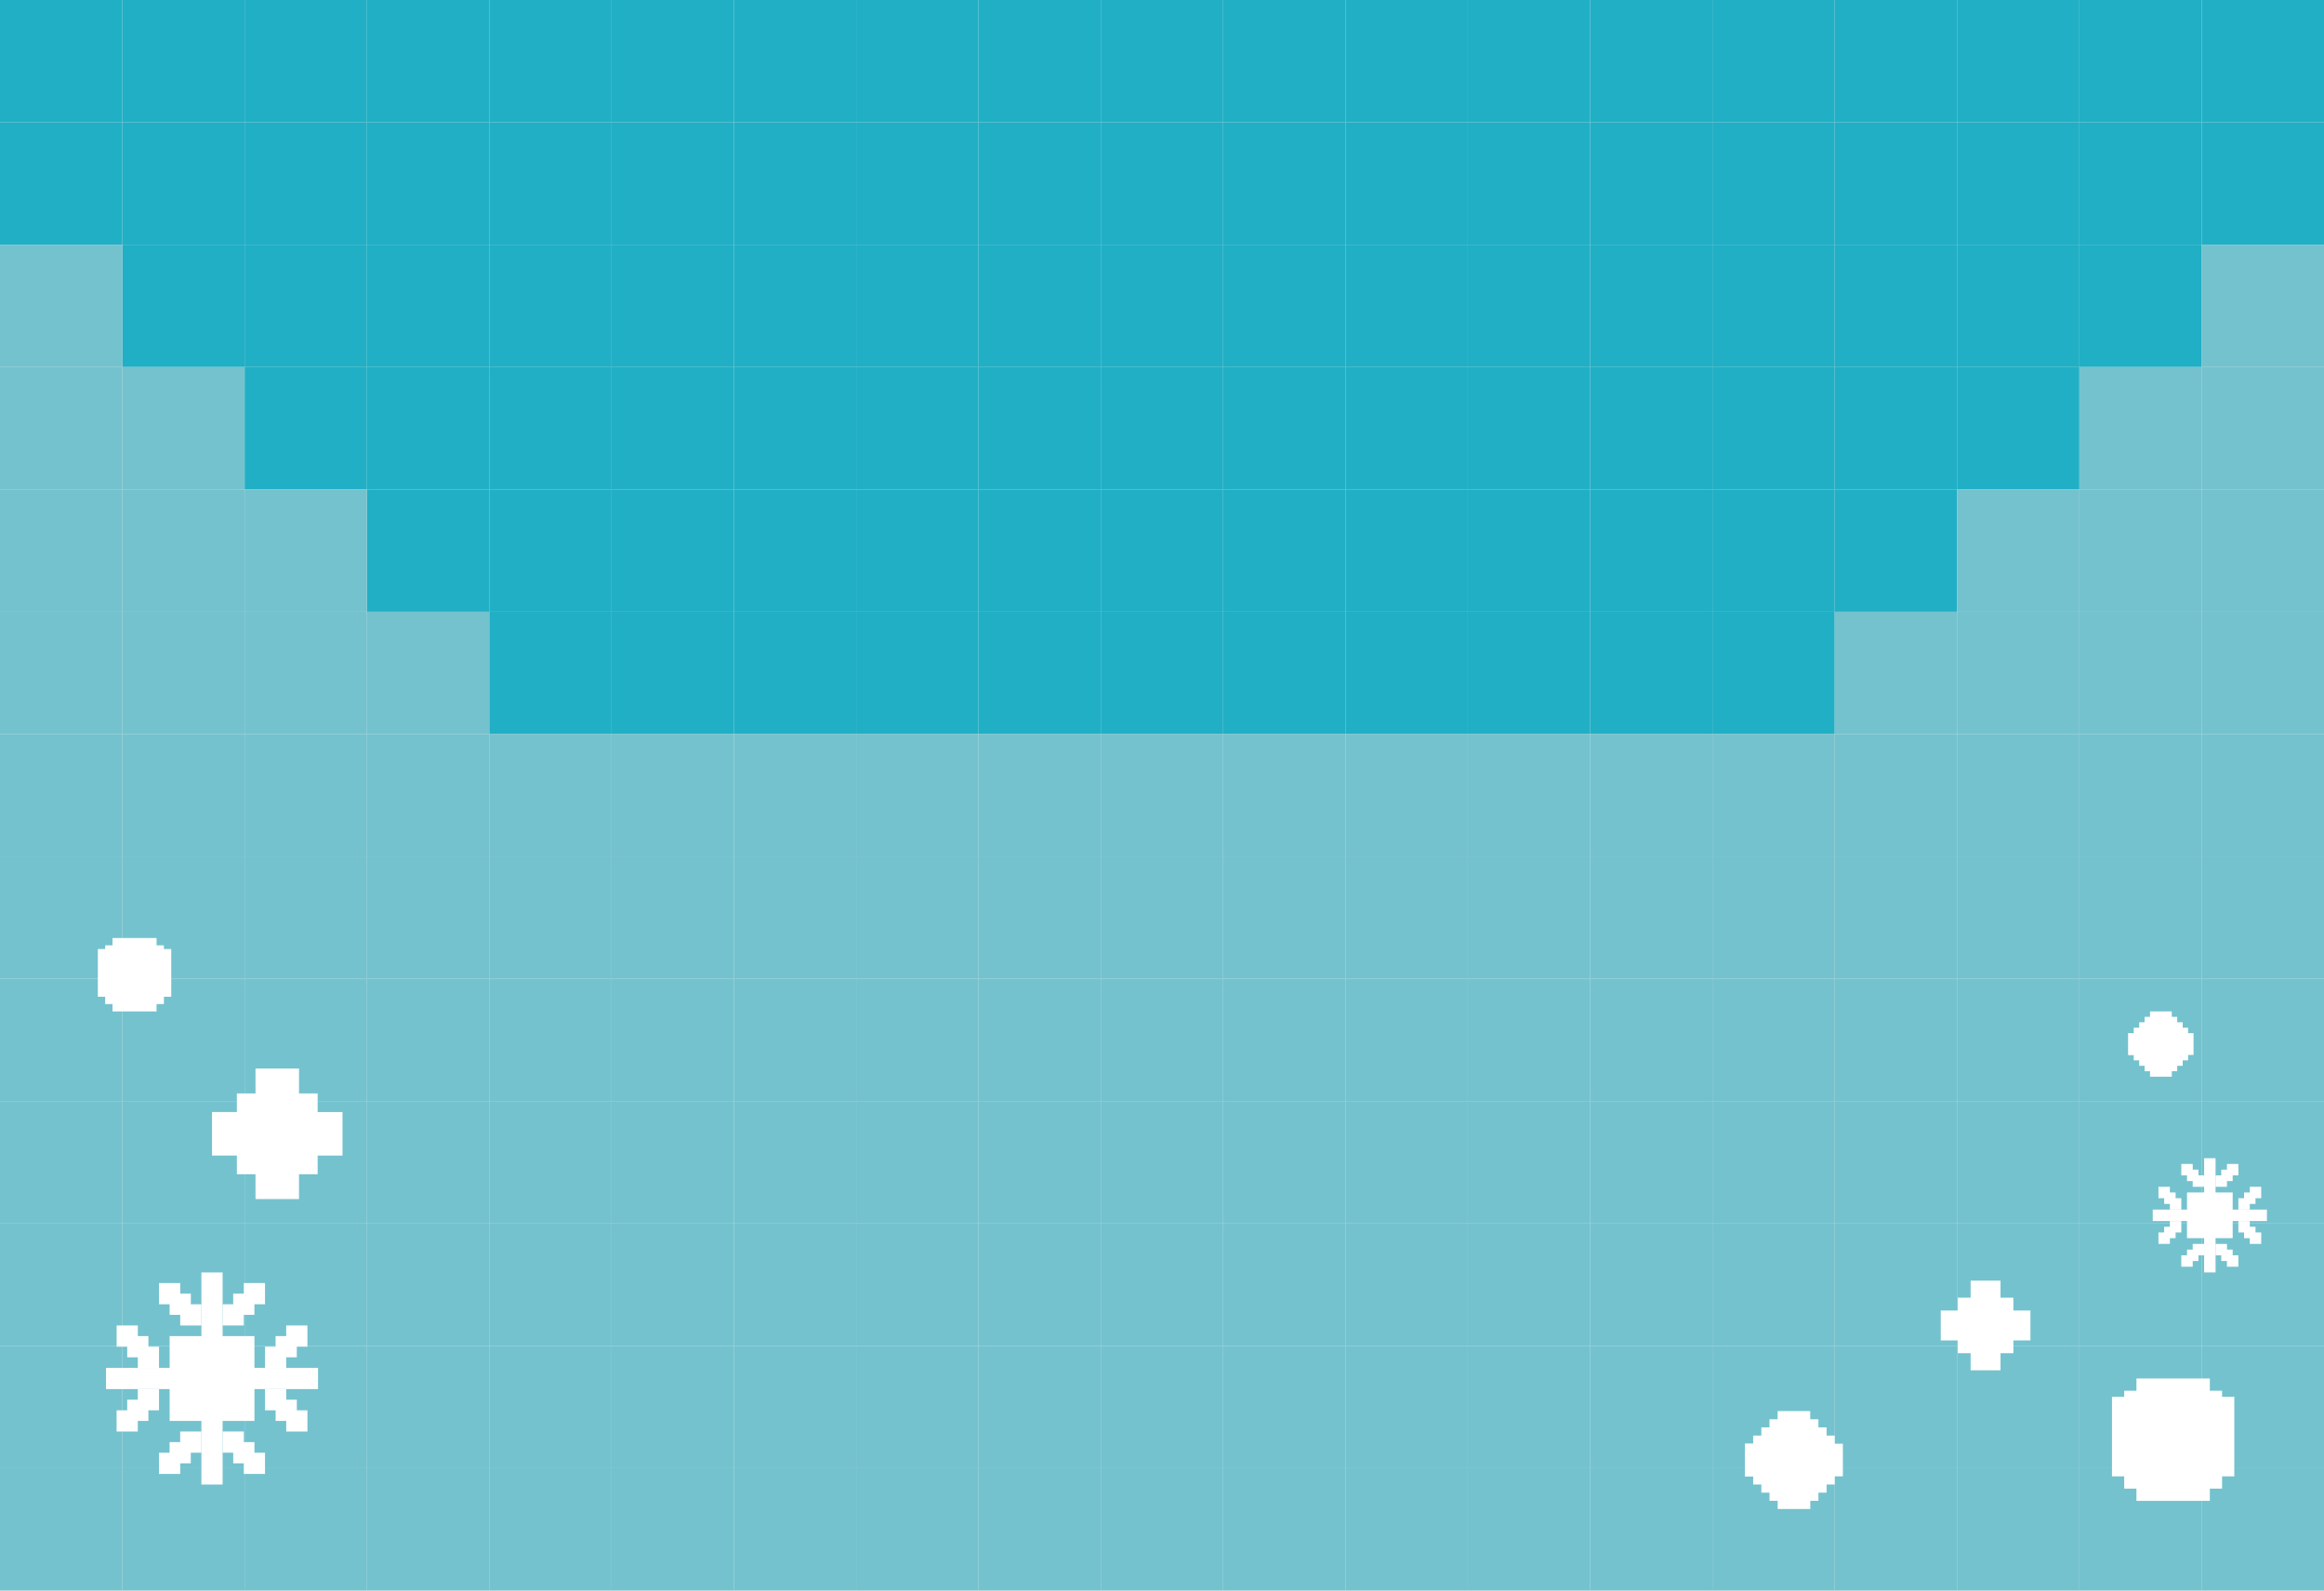
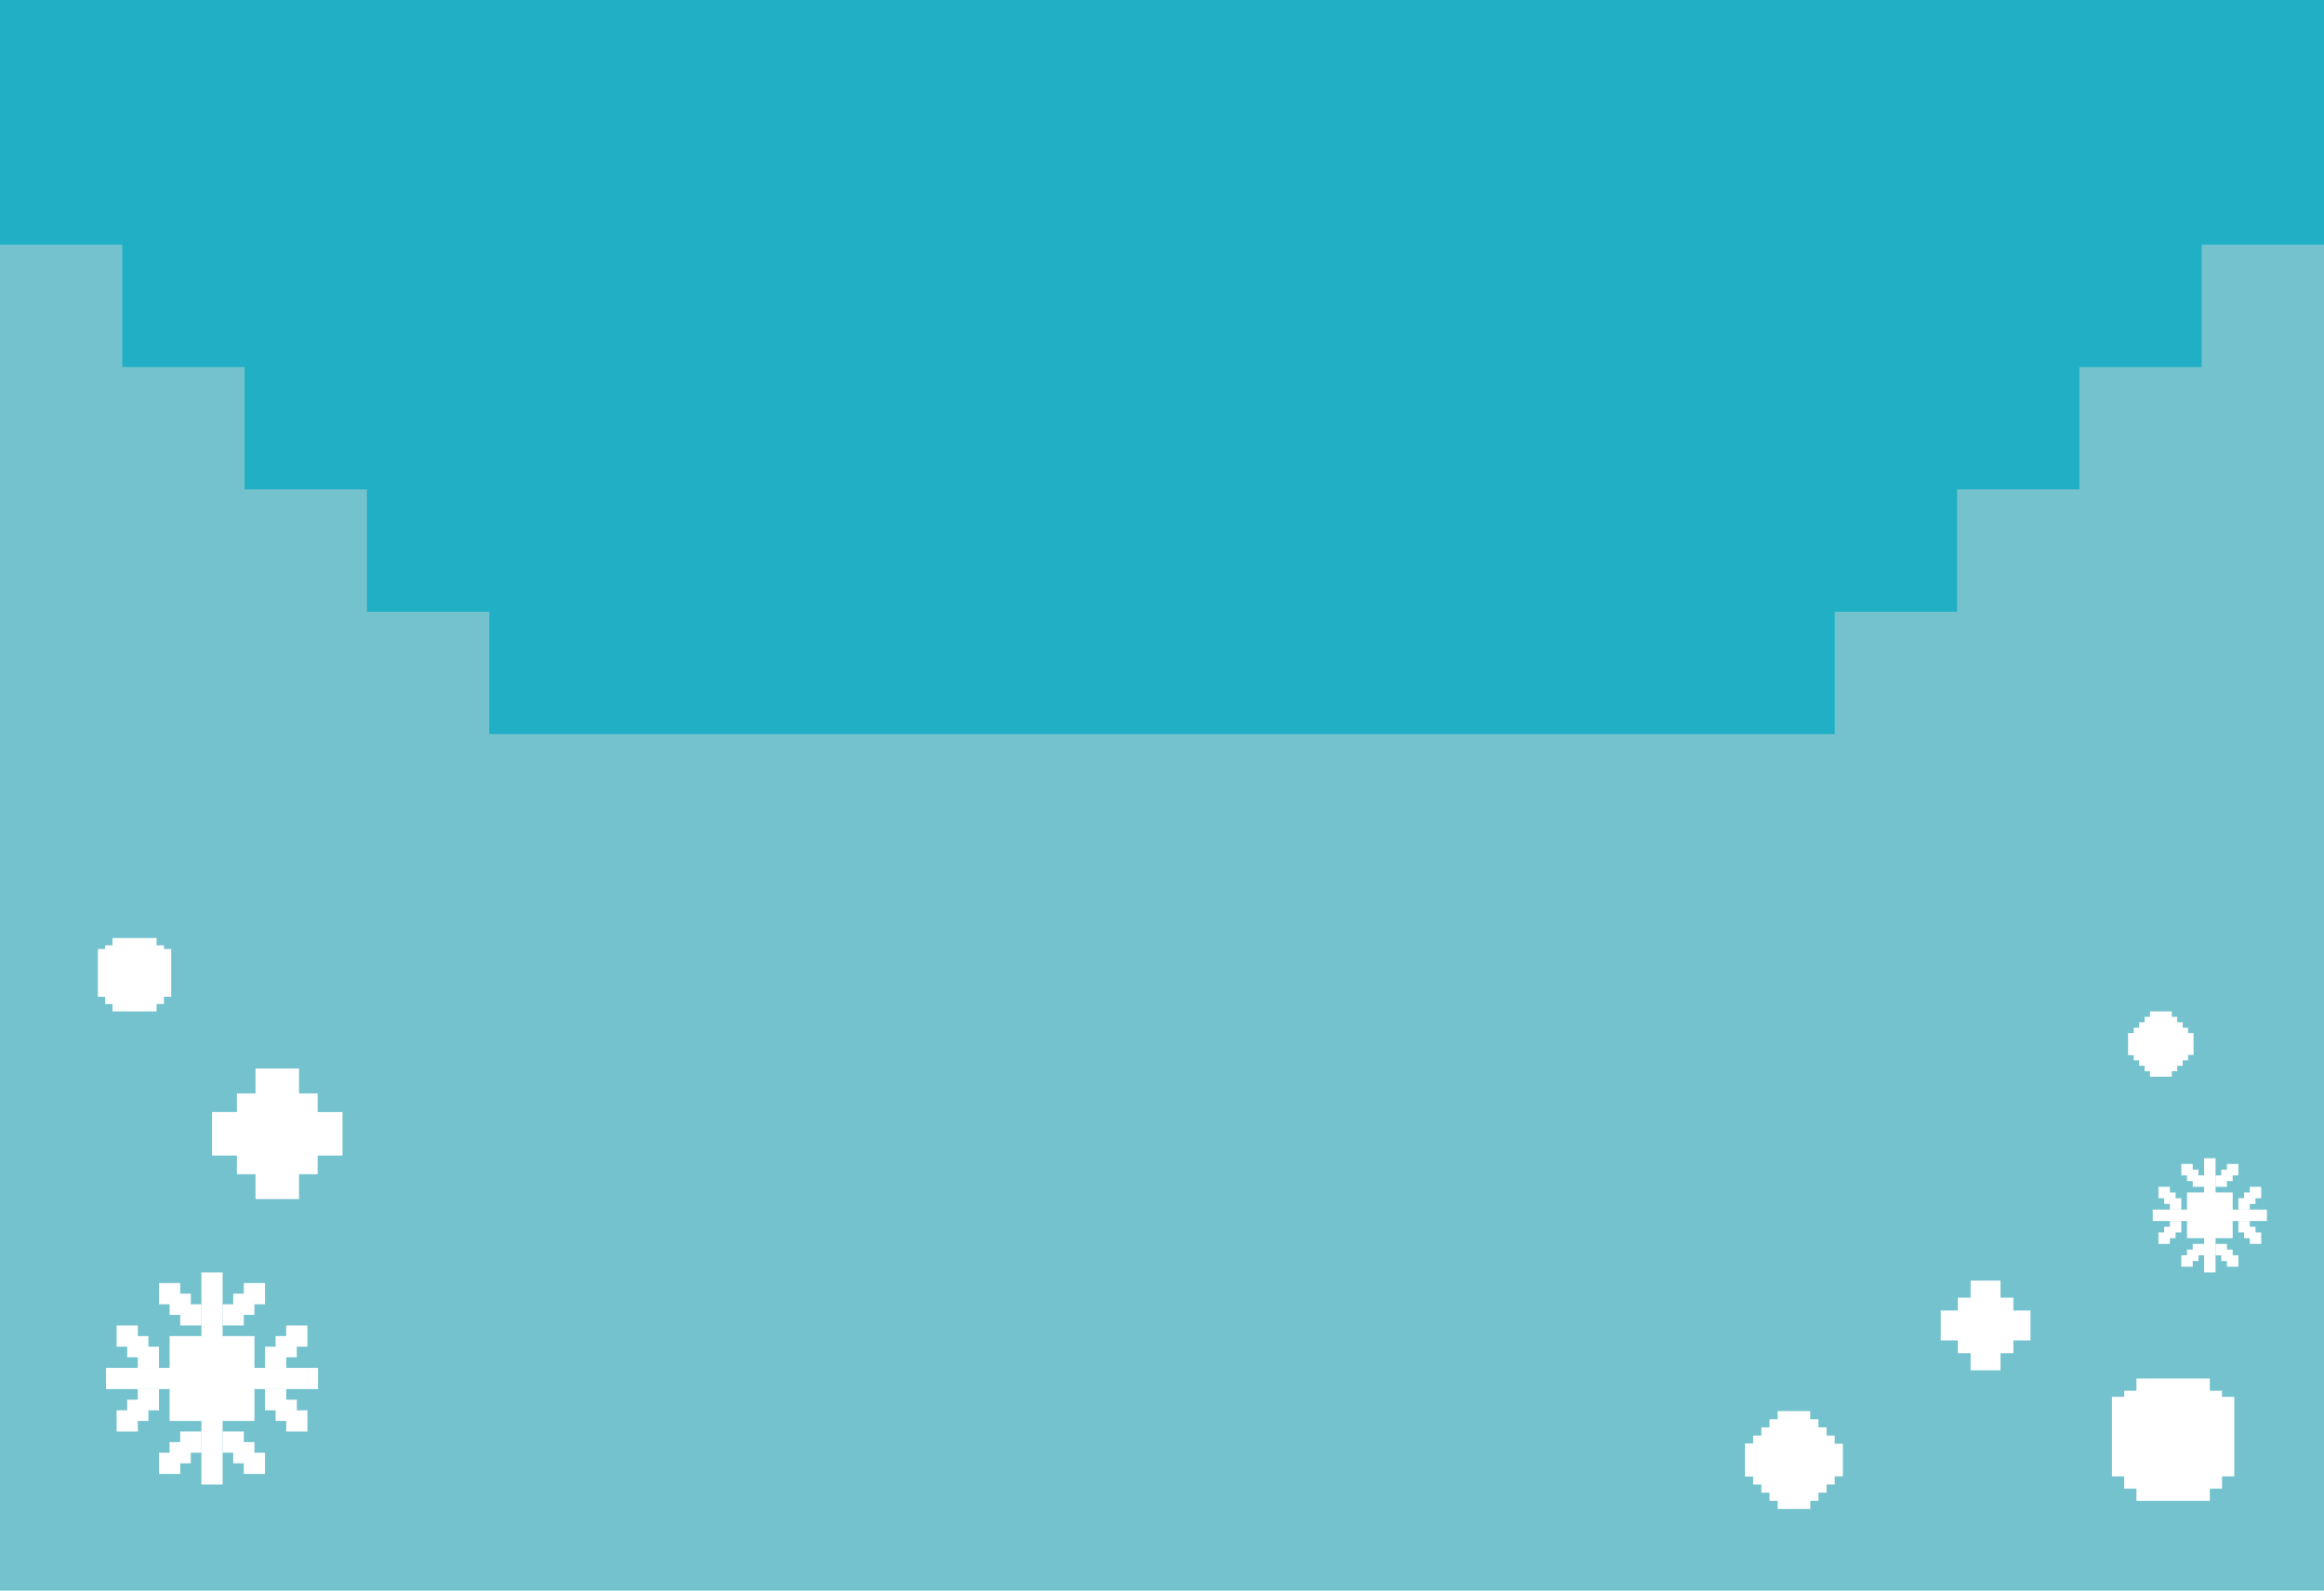
<svg xmlns="http://www.w3.org/2000/svg" width="95" height="65" viewBox="0 0 95 65" fill="none">
-   <rect width="5" height="5" fill="#21AFC5" />
-   <rect x="5" width="5" height="5" fill="#21AFC5" />
-   <rect x="10" width="5" height="5" fill="#21AFC5" />
-   <rect x="15" width="5" height="5" fill="#21AFC5" />
-   <rect x="20" width="5" height="5" fill="#21AFC5" />
-   <rect x="25" width="5" height="5" fill="#21AFC5" />
-   <rect x="30" width="5" height="5" fill="#21AFC5" />
-   <rect x="35" width="5" height="5" fill="#21AFC5" />
-   <rect x="40" width="5" height="5" fill="#21AFC5" />
-   <rect x="45" width="5" height="5" fill="#21AFC5" />
-   <rect x="50" width="5" height="5" fill="#21AFC5" />
-   <rect x="55" width="5" height="5" fill="#21AFC5" />
-   <rect x="60" width="5" height="5" fill="#21AFC5" />
-   <rect x="65" width="5" height="5" fill="#21AFC5" />
-   <rect x="70" width="5" height="5" fill="#21AFC5" />
-   <rect x="75" width="5" height="5" fill="#21AFC5" />
-   <rect x="80" width="5" height="5" fill="#21AFC5" />
-   <rect x="85" width="5" height="5" fill="#21AFC5" />
-   <rect x="90" width="5" height="5" fill="#21AFC5" />
-   <rect y="5" width="5" height="5" fill="#21AFC5" />
-   <rect x="5" y="5" width="5" height="5" fill="#21AFC5" />
-   <rect x="10" y="5" width="5" height="5" fill="#21AFC5" />
-   <rect x="15" y="5" width="5" height="5" fill="#21AFC5" />
-   <rect x="20" y="5" width="5" height="5" fill="#21AFC5" />
-   <rect x="25" y="5" width="5" height="5" fill="#21AFC5" />
-   <rect x="30" y="5" width="5" height="5" fill="#21AFC5" />
-   <rect x="35" y="5" width="5" height="5" fill="#21AFC5" />
-   <rect x="40" y="5" width="5" height="5" fill="#21AFC5" />
-   <rect x="45" y="5" width="5" height="5" fill="#21AFC5" />
-   <rect x="50" y="5" width="5" height="5" fill="#21AFC5" />
-   <rect x="55" y="5" width="5" height="5" fill="#21AFC5" />
-   <rect x="60" y="5" width="5" height="5" fill="#21AFC5" />
-   <rect x="65" y="5" width="5" height="5" fill="#21AFC5" />
-   <rect x="70" y="5" width="5" height="5" fill="#21AFC5" />
-   <rect x="75" y="5" width="5" height="5" fill="#21AFC5" />
-   <rect x="80" y="5" width="5" height="5" fill="#21AFC5" />
-   <rect x="85" y="5" width="5" height="5" fill="#21AFC5" />
-   <rect x="90" y="5" width="5" height="5" fill="#21AFC5" />
-   <rect x="5" y="10" width="5" height="5" fill="#21AFC5" />
-   <rect x="10" y="10" width="5" height="5" fill="#21AFC5" />
-   <rect x="15" y="10" width="5" height="5" fill="#21AFC5" />
-   <rect x="20" y="10" width="5" height="5" fill="#21AFC5" />
-   <rect x="25" y="10" width="5" height="5" fill="#21AFC5" />
-   <rect x="30" y="10" width="5" height="5" fill="#21AFC5" />
-   <rect x="35" y="10" width="5" height="5" fill="#21AFC5" />
-   <rect x="40" y="10" width="5" height="5" fill="#21AFC5" />
-   <rect x="45" y="10" width="5" height="5" fill="#21AFC5" />
-   <rect x="50" y="10" width="5" height="5" fill="#21AFC5" />
-   <rect x="55" y="10" width="5" height="5" fill="#21AFC5" />
-   <rect x="60" y="10" width="5" height="5" fill="#21AFC5" />
-   <rect x="65" y="10" width="5" height="5" fill="#21AFC5" />
-   <rect x="70" y="10" width="5" height="5" fill="#21AFC5" />
-   <rect x="75" y="10" width="5" height="5" fill="#21AFC5" />
-   <rect x="80" y="10" width="5" height="5" fill="#21AFC5" />
-   <rect x="85" y="10" width="5" height="5" fill="#21AFC5" />
-   <rect x="10" y="15" width="5" height="5" fill="#21AFC5" />
-   <rect x="15" y="15" width="5" height="5" fill="#21AFC5" />
-   <rect x="20" y="15" width="5" height="5" fill="#21AFC5" />
-   <rect x="25" y="15" width="5" height="5" fill="#21AFC5" />
-   <rect x="30" y="15" width="5" height="5" fill="#21AFC5" />
-   <rect x="35" y="15" width="5" height="5" fill="#21AFC5" />
-   <rect x="40" y="15" width="5" height="5" fill="#21AFC5" />
-   <rect x="45" y="15" width="5" height="5" fill="#21AFC5" />
-   <rect x="50" y="15" width="5" height="5" fill="#21AFC5" />
-   <rect x="55" y="15" width="5" height="5" fill="#21AFC5" />
-   <rect x="60" y="15" width="5" height="5" fill="#21AFC5" />
-   <rect x="65" y="15" width="5" height="5" fill="#21AFC5" />
-   <rect x="70" y="15" width="5" height="5" fill="#21AFC5" />
-   <rect x="75" y="15" width="5" height="5" fill="#21AFC5" />
-   <rect x="80" y="15" width="5" height="5" fill="#21AFC5" />
-   <rect x="15" y="20" width="5" height="5" fill="#21AFC5" />
-   <rect x="20" y="20" width="5" height="5" fill="#21AFC5" />
-   <rect x="25" y="20" width="5" height="5" fill="#21AFC5" />
-   <rect x="30" y="20" width="5" height="5" fill="#21AFC5" />
-   <rect x="35" y="20" width="5" height="5" fill="#21AFC5" />
-   <rect x="40" y="20" width="5" height="5" fill="#21AFC5" />
-   <rect x="45" y="20" width="5" height="5" fill="#21AFC5" />
-   <rect x="50" y="20" width="5" height="5" fill="#21AFC5" />
-   <rect x="55" y="20" width="5" height="5" fill="#21AFC5" />
-   <rect x="60" y="20" width="5" height="5" fill="#21AFC5" />
-   <rect x="65" y="20" width="5" height="5" fill="#21AFC5" />
-   <rect x="70" y="20" width="5" height="5" fill="#21AFC5" />
-   <rect x="75" y="20" width="5" height="5" fill="#21AFC5" />
-   <rect x="20" y="25" width="5" height="5" fill="#21AFC5" />
-   <rect x="25" y="25" width="5" height="5" fill="#21AFC5" />
-   <rect x="30" y="25" width="5" height="5" fill="#21AFC5" />
-   <rect x="35" y="25" width="5" height="5" fill="#21AFC5" />
-   <rect x="40" y="25" width="5" height="5" fill="#21AFC5" />
-   <rect x="45" y="25" width="5" height="5" fill="#21AFC5" />
-   <rect x="50" y="25" width="5" height="5" fill="#21AFC5" />
-   <rect x="55" y="25" width="5" height="5" fill="#21AFC5" />
-   <rect x="60" y="25" width="5" height="5" fill="#21AFC5" />
-   <rect x="65" y="25" width="5" height="5" fill="#21AFC5" />
-   <rect x="70" y="25" width="5" height="5" fill="#21AFC5" />
-   <rect y="60" width="5" height="5" fill="#74C2CE" />
-   <rect x="5" y="60" width="5" height="5" fill="#74C2CE" />
-   <rect x="10" y="60" width="5" height="5" fill="#74C2CE" />
-   <rect x="15" y="60" width="5" height="5" fill="#74C2CE" />
-   <rect x="20" y="60" width="5" height="5" fill="#74C2CE" />
-   <rect x="25" y="60" width="5" height="5" fill="#74C2CE" />
-   <rect x="30" y="60" width="5" height="5" fill="#74C2CE" />
-   <rect x="35" y="60" width="5" height="5" fill="#74C2CE" />
-   <rect x="40" y="60" width="5" height="5" fill="#74C2CE" />
-   <rect x="45" y="60" width="5" height="5" fill="#74C2CE" />
-   <rect x="50" y="60" width="5" height="5" fill="#74C2CE" />
-   <rect x="55" y="60" width="5" height="5" fill="#74C2CE" />
-   <rect x="60" y="60" width="5" height="5" fill="#74C2CE" />
-   <rect x="65" y="60" width="5" height="5" fill="#74C2CE" />
-   <rect x="70" y="60" width="5" height="5" fill="#74C2CE" />
-   <rect x="75" y="60" width="5" height="5" fill="#74C2CE" />
-   <rect x="80" y="60" width="5" height="5" fill="#74C2CE" />
-   <rect x="85" y="60" width="5" height="5" fill="#74C2CE" />
-   <rect x="90" y="60" width="5" height="5" fill="#74C2CE" />
-   <rect y="10" width="5" height="5" fill="#74C2CE" />
-   <rect x="90" y="10" width="5" height="5" fill="#74C2CE" />
-   <rect y="15" width="5" height="5" fill="#74C2CE" />
-   <rect x="5" y="15" width="5" height="5" fill="#74C2CE" />
-   <rect x="85" y="15" width="5" height="5" fill="#74C2CE" />
-   <rect x="90" y="15" width="5" height="5" fill="#74C2CE" />
-   <rect y="20" width="5" height="5" fill="#74C2CE" />
-   <rect x="5" y="20" width="5" height="5" fill="#74C2CE" />
-   <rect x="10" y="20" width="5" height="5" fill="#74C2CE" />
-   <rect x="80" y="20" width="5" height="5" fill="#74C2CE" />
-   <rect x="85" y="20" width="5" height="5" fill="#74C2CE" />
-   <rect x="90" y="20" width="5" height="5" fill="#74C2CE" />
-   <rect y="25" width="5" height="5" fill="#74C2CE" />
-   <rect x="5" y="25" width="5" height="5" fill="#74C2CE" />
-   <rect x="10" y="25" width="5" height="5" fill="#74C2CE" />
-   <rect x="15" y="25" width="5" height="5" fill="#74C2CE" />
-   <rect x="75" y="25" width="5" height="5" fill="#74C2CE" />
-   <rect x="80" y="25" width="5" height="5" fill="#74C2CE" />
-   <rect x="85" y="25" width="5" height="5" fill="#74C2CE" />
-   <rect x="90" y="25" width="5" height="5" fill="#74C2CE" />
-   <rect y="30" width="5" height="5" fill="#74C2CE" />
-   <rect x="5" y="30" width="5" height="5" fill="#74C2CE" />
-   <rect x="10" y="30" width="5" height="5" fill="#74C2CE" />
-   <rect x="15" y="30" width="5" height="5" fill="#74C2CE" />
-   <rect x="20" y="30" width="5" height="5" fill="#74C2CE" />
-   <rect x="25" y="30" width="5" height="5" fill="#74C2CE" />
-   <rect x="30" y="30" width="5" height="5" fill="#74C2CE" />
-   <rect x="35" y="30" width="5" height="5" fill="#74C2CE" />
-   <rect x="40" y="30" width="5" height="5" fill="#74C2CE" />
-   <rect x="45" y="30" width="5" height="5" fill="#74C2CE" />
-   <rect x="50" y="30" width="5" height="5" fill="#74C2CE" />
-   <rect x="55" y="30" width="5" height="5" fill="#74C2CE" />
-   <rect x="60" y="30" width="5" height="5" fill="#74C2CE" />
-   <rect x="65" y="30" width="5" height="5" fill="#74C2CE" />
-   <rect x="70" y="30" width="5" height="5" fill="#74C2CE" />
-   <rect x="75" y="30" width="5" height="5" fill="#74C2CE" />
-   <rect x="80" y="30" width="5" height="5" fill="#74C2CE" />
-   <rect x="85" y="30" width="5" height="5" fill="#74C2CE" />
-   <rect x="90" y="30" width="5" height="5" fill="#74C2CE" />
-   <rect y="35" width="5" height="5" fill="#74C2CE" />
-   <rect x="5" y="35" width="5" height="5" fill="#74C2CE" />
-   <rect x="10" y="35" width="5" height="5" fill="#74C2CE" />
-   <rect x="15" y="35" width="5" height="5" fill="#74C2CE" />
-   <rect x="20" y="35" width="5" height="5" fill="#74C2CE" />
-   <rect x="25" y="35" width="5" height="5" fill="#74C2CE" />
-   <rect x="30" y="35" width="5" height="5" fill="#74C2CE" />
-   <rect x="35" y="35" width="5" height="5" fill="#74C2CE" />
-   <rect x="40" y="35" width="5" height="5" fill="#74C2CE" />
-   <rect x="45" y="35" width="5" height="5" fill="#74C2CE" />
-   <rect x="50" y="35" width="5" height="5" fill="#74C2CE" />
-   <rect x="55" y="35" width="5" height="5" fill="#74C2CE" />
-   <rect x="60" y="35" width="5" height="5" fill="#74C2CE" />
-   <rect x="65" y="35" width="5" height="5" fill="#74C2CE" />
-   <rect x="70" y="35" width="5" height="5" fill="#74C2CE" />
-   <rect x="75" y="35" width="5" height="5" fill="#74C2CE" />
-   <rect x="80" y="35" width="5" height="5" fill="#74C2CE" />
-   <rect x="85" y="35" width="5" height="5" fill="#74C2CE" />
-   <rect x="90" y="35" width="5" height="5" fill="#74C2CE" />
-   <rect y="40" width="5" height="5" fill="#74C2CE" />
-   <rect x="5" y="40" width="5" height="5" fill="#74C2CE" />
-   <rect x="10" y="40" width="5" height="5" fill="#74C2CE" />
-   <rect x="15" y="40" width="5" height="5" fill="#74C2CE" />
-   <rect x="20" y="40" width="5" height="5" fill="#74C2CE" />
-   <rect x="25" y="40" width="5" height="5" fill="#74C2CE" />
-   <rect x="30" y="40" width="5" height="5" fill="#74C2CE" />
-   <rect x="35" y="40" width="5" height="5" fill="#74C2CE" />
-   <rect x="40" y="40" width="5" height="5" fill="#74C2CE" />
-   <rect x="45" y="40" width="5" height="5" fill="#74C2CE" />
-   <rect x="50" y="40" width="5" height="5" fill="#74C2CE" />
-   <rect x="55" y="40" width="5" height="5" fill="#74C2CE" />
-   <rect x="60" y="40" width="5" height="5" fill="#74C2CE" />
-   <rect x="65" y="40" width="5" height="5" fill="#74C2CE" />
-   <rect x="70" y="40" width="5" height="5" fill="#74C2CE" />
-   <rect x="75" y="40" width="5" height="5" fill="#74C2CE" />
-   <rect x="80" y="40" width="5" height="5" fill="#74C2CE" />
-   <rect x="85" y="40" width="5" height="5" fill="#74C2CE" />
-   <rect x="90" y="40" width="5" height="5" fill="#74C2CE" />
-   <rect y="45" width="5" height="5" fill="#74C2CE" />
-   <rect x="5" y="45" width="5" height="5" fill="#74C2CE" />
-   <rect x="10" y="45" width="5" height="5" fill="#74C2CE" />
-   <rect x="15" y="45" width="5" height="5" fill="#74C2CE" />
-   <rect x="20" y="45" width="5" height="5" fill="#74C2CE" />
-   <rect x="25" y="45" width="5" height="5" fill="#74C2CE" />
-   <rect x="30" y="45" width="5" height="5" fill="#74C2CE" />
-   <rect x="35" y="45" width="5" height="5" fill="#74C2CE" />
-   <rect x="40" y="45" width="5" height="5" fill="#74C2CE" />
-   <rect x="45" y="45" width="5" height="5" fill="#74C2CE" />
-   <rect x="50" y="45" width="5" height="5" fill="#74C2CE" />
-   <rect x="55" y="45" width="5" height="5" fill="#74C2CE" />
-   <rect x="60" y="45" width="5" height="5" fill="#74C2CE" />
-   <rect x="65" y="45" width="5" height="5" fill="#74C2CE" />
-   <rect x="70" y="45" width="5" height="5" fill="#74C2CE" />
-   <rect x="75" y="45" width="5" height="5" fill="#74C2CE" />
-   <rect x="80" y="45" width="5" height="5" fill="#74C2CE" />
-   <rect x="85" y="45" width="5" height="5" fill="#74C2CE" />
-   <rect x="90" y="45" width="5" height="5" fill="#74C2CE" />
-   <rect y="50" width="5" height="5" fill="#74C2CE" />
-   <rect x="5" y="50" width="5" height="5" fill="#74C2CE" />
-   <rect x="10" y="50" width="5" height="5" fill="#74C2CE" />
-   <rect x="15" y="50" width="5" height="5" fill="#74C2CE" />
-   <rect x="20" y="50" width="5" height="5" fill="#74C2CE" />
-   <rect x="25" y="50" width="5" height="5" fill="#74C2CE" />
-   <rect x="30" y="50" width="5" height="5" fill="#74C2CE" />
-   <rect x="35" y="50" width="5" height="5" fill="#74C2CE" />
-   <rect x="40" y="50" width="5" height="5" fill="#74C2CE" />
-   <rect x="45" y="50" width="5" height="5" fill="#74C2CE" />
-   <rect x="50" y="50" width="5" height="5" fill="#74C2CE" />
-   <rect x="55" y="50" width="5" height="5" fill="#74C2CE" />
-   <rect x="60" y="50" width="5" height="5" fill="#74C2CE" />
-   <rect x="65" y="50" width="5" height="5" fill="#74C2CE" />
-   <rect x="70" y="50" width="5" height="5" fill="#74C2CE" />
-   <rect x="75" y="50" width="5" height="5" fill="#74C2CE" />
-   <rect x="80" y="50" width="5" height="5" fill="#74C2CE" />
-   <rect x="85" y="50" width="5" height="5" fill="#74C2CE" />
-   <rect x="90" y="50" width="5" height="5" fill="#74C2CE" />
-   <rect y="55" width="5" height="5" fill="#74C2CE" />
-   <rect x="5" y="55" width="5" height="5" fill="#74C2CE" />
-   <rect x="10" y="55" width="5" height="5" fill="#74C2CE" />
-   <rect x="15" y="55" width="5" height="5" fill="#74C2CE" />
-   <rect x="20" y="55" width="5" height="5" fill="#74C2CE" />
-   <rect x="25" y="55" width="5" height="5" fill="#74C2CE" />
-   <rect x="30" y="55" width="5" height="5" fill="#74C2CE" />
-   <rect x="35" y="55" width="5" height="5" fill="#74C2CE" />
-   <rect x="40" y="55" width="5" height="5" fill="#74C2CE" />
-   <rect x="45" y="55" width="5" height="5" fill="#74C2CE" />
-   <rect x="50" y="55" width="5" height="5" fill="#74C2CE" />
-   <rect x="55" y="55" width="5" height="5" fill="#74C2CE" />
-   <rect x="60" y="55" width="5" height="5" fill="#74C2CE" />
-   <rect x="65" y="55" width="5" height="5" fill="#74C2CE" />
-   <rect x="70" y="55" width="5" height="5" fill="#74C2CE" />
-   <rect x="75" y="55" width="5" height="5" fill="#74C2CE" />
-   <rect x="80" y="55" width="5" height="5" fill="#74C2CE" />
-   <rect x="85" y="55" width="5" height="5" fill="#74C2CE" />
-   <rect x="90" y="55" width="5" height="5" fill="#74C2CE" />
+   <rect y="7" width="95" height="58" fill="#74C2CE" />
+   <rect x="20" width="55" height="30" fill="#21AFC5" />
+   <rect x="15" width="65" height="25" fill="#21AFC5" />
+   <rect x="10" width="75" height="20" fill="#21AFC5" />
+   <rect x="5" width="85" height="15" fill="#21AFC5" />
+   <rect width="95" height="10" fill="#21AFC5" />
  <rect x="89.4" y="48.731" width="1.867" height="1.867" fill="white" />
  <rect x="90.1" y="47.332" width="0.467" height="4.667" fill="white" />
  <rect x="88" y="49.898" width="0.467" height="4.667" transform="rotate(-90 88 49.8984)" fill="white" />
  <rect x="88.7" y="48.966" width="0.467" height="0.467" fill="white" />
  <rect x="88.467" y="48.732" width="0.467" height="0.467" fill="white" />
  <rect x="88.233" y="48.499" width="0.467" height="0.467" fill="white" />
  <rect x="91.967" y="50.366" width="0.467" height="0.467" fill="white" />
  <rect x="91.733" y="50.133" width="0.467" height="0.467" fill="white" />
  <rect x="91.5" y="49.899" width="0.467" height="0.467" fill="white" />
  <rect x="91.033" y="51.299" width="0.467" height="0.467" fill="white" />
  <rect x="90.8" y="51.066" width="0.467" height="0.467" fill="white" />
  <rect x="90.567" y="50.834" width="0.467" height="0.467" fill="white" />
  <rect x="89.633" y="48.033" width="0.467" height="0.467" fill="white" />
  <rect x="89.4" y="47.799" width="0.467" height="0.467" fill="white" />
  <rect x="89.167" y="47.566" width="0.467" height="0.467" fill="white" />
  <rect width="0.467" height="0.467" transform="matrix(-1 0 0 1 91.0332 48.0332)" fill="white" />
  <rect width="0.467" height="0.467" transform="matrix(-1 0 0 1 91.2666 47.7993)" fill="white" />
  <rect width="0.467" height="0.467" transform="matrix(-1 0 0 1 91.5 47.5664)" fill="white" />
  <rect width="0.467" height="0.467" transform="matrix(-1 0 0 1 91.9666 48.9663)" fill="white" />
  <rect width="0.467" height="0.467" transform="matrix(-1 0 0 1 92.2 48.7324)" fill="white" />
  <rect width="0.467" height="0.467" transform="matrix(-1 0 0 1 92.4333 48.4995)" fill="white" />
  <rect width="0.467" height="0.467" transform="matrix(-1 0 0 1 89.6333 51.2988)" fill="white" />
  <rect width="0.467" height="0.467" transform="matrix(-1 0 0 1 89.8667 51.0659)" fill="white" />
  <rect width="0.467" height="0.467" transform="matrix(-1 0 0 1 90.0999 50.8335)" fill="white" />
  <rect width="0.467" height="0.467" transform="matrix(-1 0 0 1 88.7 50.3657)" fill="white" />
  <rect width="0.467" height="0.467" transform="matrix(-1 0 0 1 88.9333 50.1328)" fill="white" />
  <rect width="0.467" height="0.467" transform="matrix(-1 0 0 1 89.1667 49.8994)" fill="white" />
  <rect x="6.934" y="54.601" width="3.467" height="3.467" fill="white" />
  <rect x="8.233" y="52" width="0.867" height="8.667" fill="white" />
  <rect x="4.333" y="56.767" width="0.867" height="8.667" transform="rotate(-90 4.33325 56.7666)" fill="white" />
  <rect x="5.633" y="55.033" width="0.867" height="0.867" fill="white" />
  <rect x="5.2" y="54.601" width="0.867" height="0.867" fill="white" />
  <rect x="4.767" y="54.167" width="0.867" height="0.867" fill="white" />
  <rect x="11.7" y="57.634" width="0.867" height="0.867" fill="white" />
  <rect x="11.267" y="57.2" width="0.867" height="0.867" fill="white" />
  <rect x="10.833" y="56.767" width="0.867" height="0.867" fill="white" />
  <rect x="9.966" y="59.367" width="0.867" height="0.867" fill="white" />
  <rect x="9.534" y="58.933" width="0.867" height="0.867" fill="white" />
  <rect x="9.1" y="58.499" width="0.867" height="0.867" fill="white" />
  <rect x="7.367" y="53.3" width="0.867" height="0.867" fill="white" />
  <rect x="6.934" y="52.866" width="0.867" height="0.867" fill="white" />
  <rect x="6.5" y="52.433" width="0.867" height="0.867" fill="white" />
  <rect width="0.867" height="0.867" transform="matrix(-1 0 0 1 9.96606 53.2998)" fill="white" />
  <rect width="0.867" height="0.867" transform="matrix(-1 0 0 1 10.3997 52.8662)" fill="white" />
  <rect width="0.867" height="0.867" transform="matrix(-1 0 0 1 10.8333 52.4326)" fill="white" />
  <rect width="0.867" height="0.867" transform="matrix(-1 0 0 1 11.7004 55.0332)" fill="white" />
  <rect width="0.867" height="0.867" transform="matrix(-1 0 0 1 12.1328 54.6006)" fill="white" />
  <rect width="0.867" height="0.867" transform="matrix(-1 0 0 1 12.5664 54.167)" fill="white" />
  <rect width="0.867" height="0.867" transform="matrix(-1 0 0 1 7.36719 59.3667)" fill="white" />
  <rect width="0.867" height="0.867" transform="matrix(-1 0 0 1 7.79932 58.9331)" fill="white" />
  <rect width="0.867" height="0.867" transform="matrix(-1 0 0 1 8.23291 58.4995)" fill="white" />
  <rect width="0.867" height="0.867" transform="matrix(-1 0 0 1 5.63281 57.6338)" fill="white" />
  <rect width="0.867" height="0.867" transform="matrix(-1 0 0 1 6.06641 57.2002)" fill="white" />
  <rect width="0.867" height="0.867" transform="matrix(-1 0 0 1 6.5 56.7666)" fill="white" />
  <rect x="86.833" y="56.834" width="4" height="4" fill="white" />
  <rect x="87.333" y="56.334" width="3" height="5" fill="white" />
  <rect x="86.333" y="57.083" width="5" height="3.25" fill="white" />
  <rect x="4.3" y="38.632" width="2.4" height="2.4" fill="white" />
  <rect x="4.6" y="38.333" width="1.8" height="3" fill="white" />
  <rect x="4" y="38.783" width="3" height="1.95" fill="white" />
  <rect x="72" y="58.332" width="2.667" height="2.667" fill="white" />
  <rect x="71.666" y="58.666" width="2.667" height="2" fill="white" />
  <rect x="71.333" y="58.999" width="2.667" height="1.333" fill="white" />
  <rect x="71.333" y="58.999" width="2.667" height="1.333" fill="white" />
  <rect x="72.333" y="58.666" width="2.667" height="2" fill="white" />
  <rect x="72.666" y="58.999" width="2.667" height="1.333" fill="white" />
  <rect x="72.333" y="60.666" width="2.667" height="2" transform="rotate(-90 72.3333 60.666)" fill="white" />
  <rect x="72.665" y="60.332" width="2.667" height="1.333" transform="rotate(-90 72.6653 60.332)" fill="white" />
  <rect x="74.333" y="58.666" width="2.667" height="2" transform="rotate(90 74.3333 58.666)" fill="white" />
  <rect x="74" y="58.999" width="2.667" height="1.333" transform="rotate(90 74 58.9995)" fill="white" />
  <rect x="87.445" y="41.777" width="1.778" height="1.778" fill="white" />
  <rect x="87.222" y="41.999" width="1.778" height="1.333" fill="white" />
  <rect x="87" y="42.222" width="1.778" height="0.889" fill="white" />
  <rect x="87" y="42.222" width="1.778" height="0.889" fill="white" />
  <rect x="87.667" y="41.999" width="1.778" height="1.333" fill="white" />
  <rect x="87.889" y="42.222" width="1.778" height="0.889" fill="white" />
  <rect x="87.667" y="43.333" width="1.778" height="1.333" transform="rotate(-90 87.6667 43.333)" fill="white" />
  <rect x="87.888" y="43.111" width="1.778" height="0.889" transform="rotate(-90 87.8882 43.1108)" fill="white" />
  <rect x="89" y="41.999" width="1.778" height="1.333" transform="rotate(90 89 41.999)" fill="white" />
  <rect x="88.778" y="42.222" width="1.778" height="0.889" transform="rotate(90 88.7778 42.2222)" fill="white" />
  <rect x="9.683" y="44.684" width="3.302" height="3.302" fill="white" />
  <rect x="10.445" y="43.667" width="1.778" height="3.302" fill="white" />
  <rect x="10.445" y="45.699" width="1.778" height="3.302" fill="white" />
  <rect x="8.667" y="47.223" width="1.778" height="3.302" transform="rotate(-90 8.66675 47.2227)" fill="white" />
  <rect x="10.698" y="47.223" width="1.778" height="3.302" transform="rotate(-90 10.6985 47.2227)" fill="white" />
  <rect x="80.032" y="53.031" width="2.27" height="2.269" fill="white" />
  <rect x="80.555" y="52.334" width="1.222" height="2.269" fill="white" />
  <rect x="80.555" y="53.73" width="1.222" height="2.269" fill="white" />
  <rect x="79.333" y="54.778" width="1.222" height="2.27" transform="rotate(-90 79.3333 54.7778)" fill="white" />
  <rect x="80.73" y="54.778" width="1.222" height="2.27" transform="rotate(-90 80.73 54.7778)" fill="white" />
</svg>
